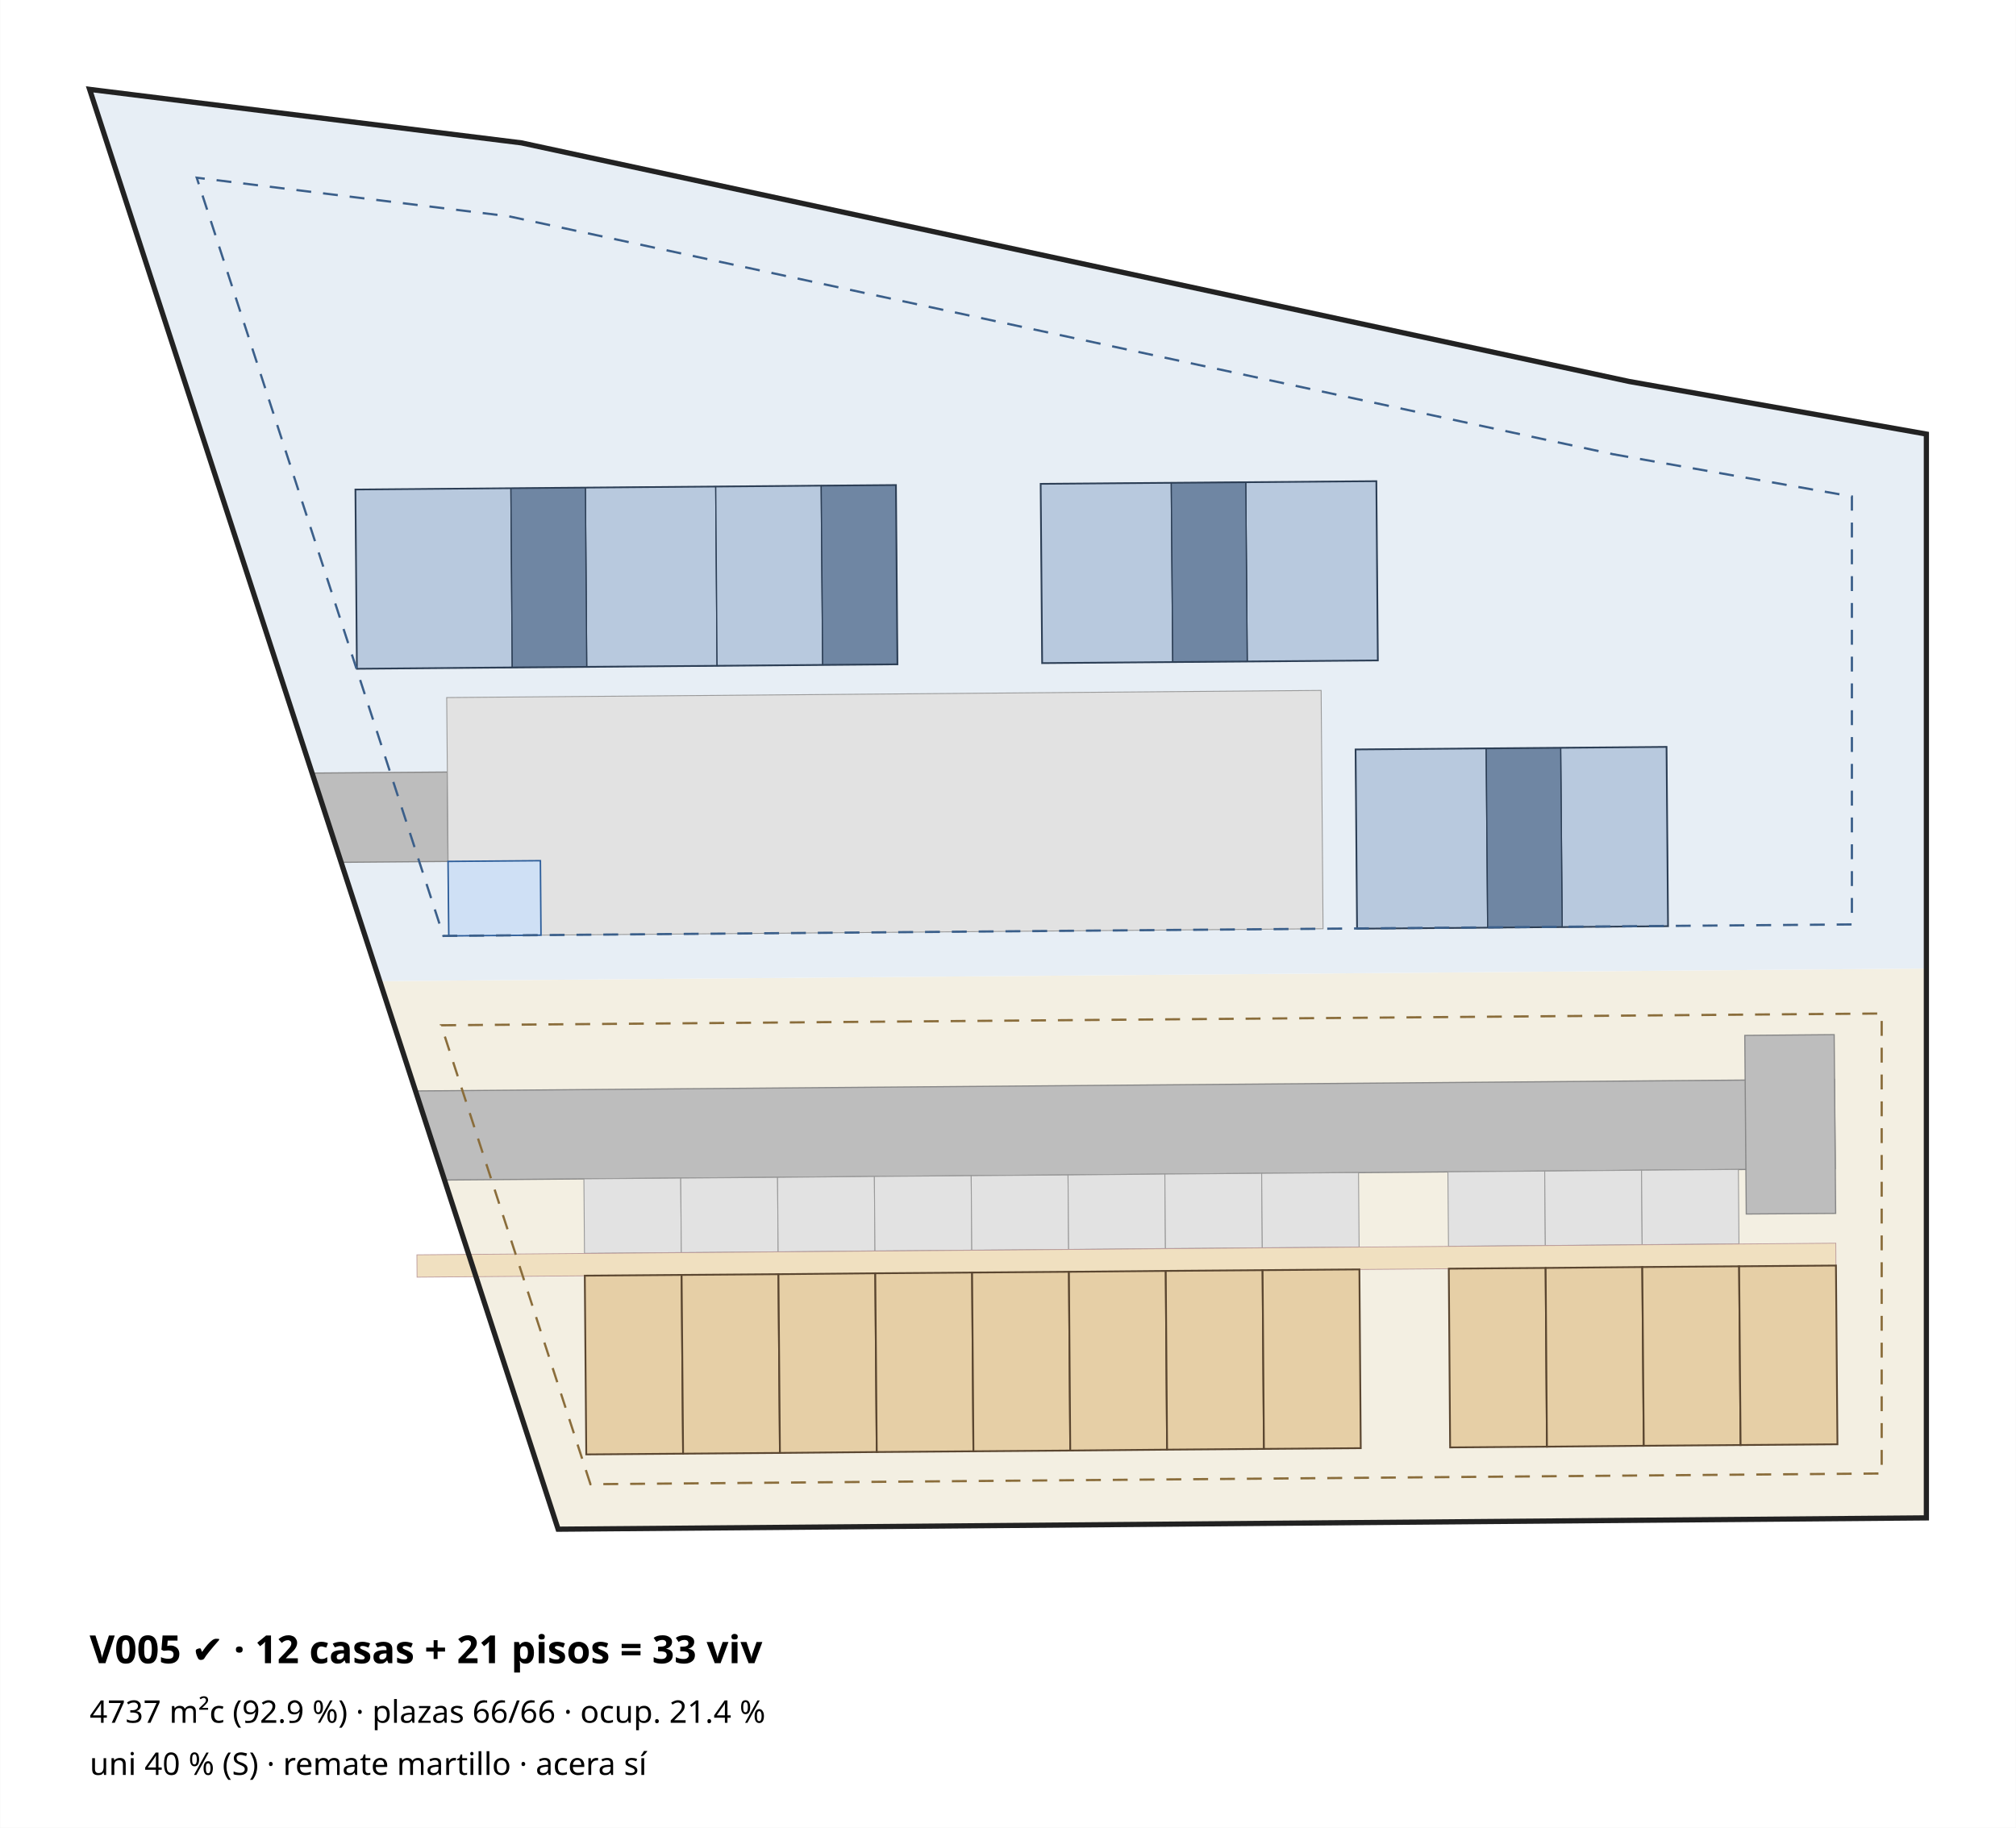
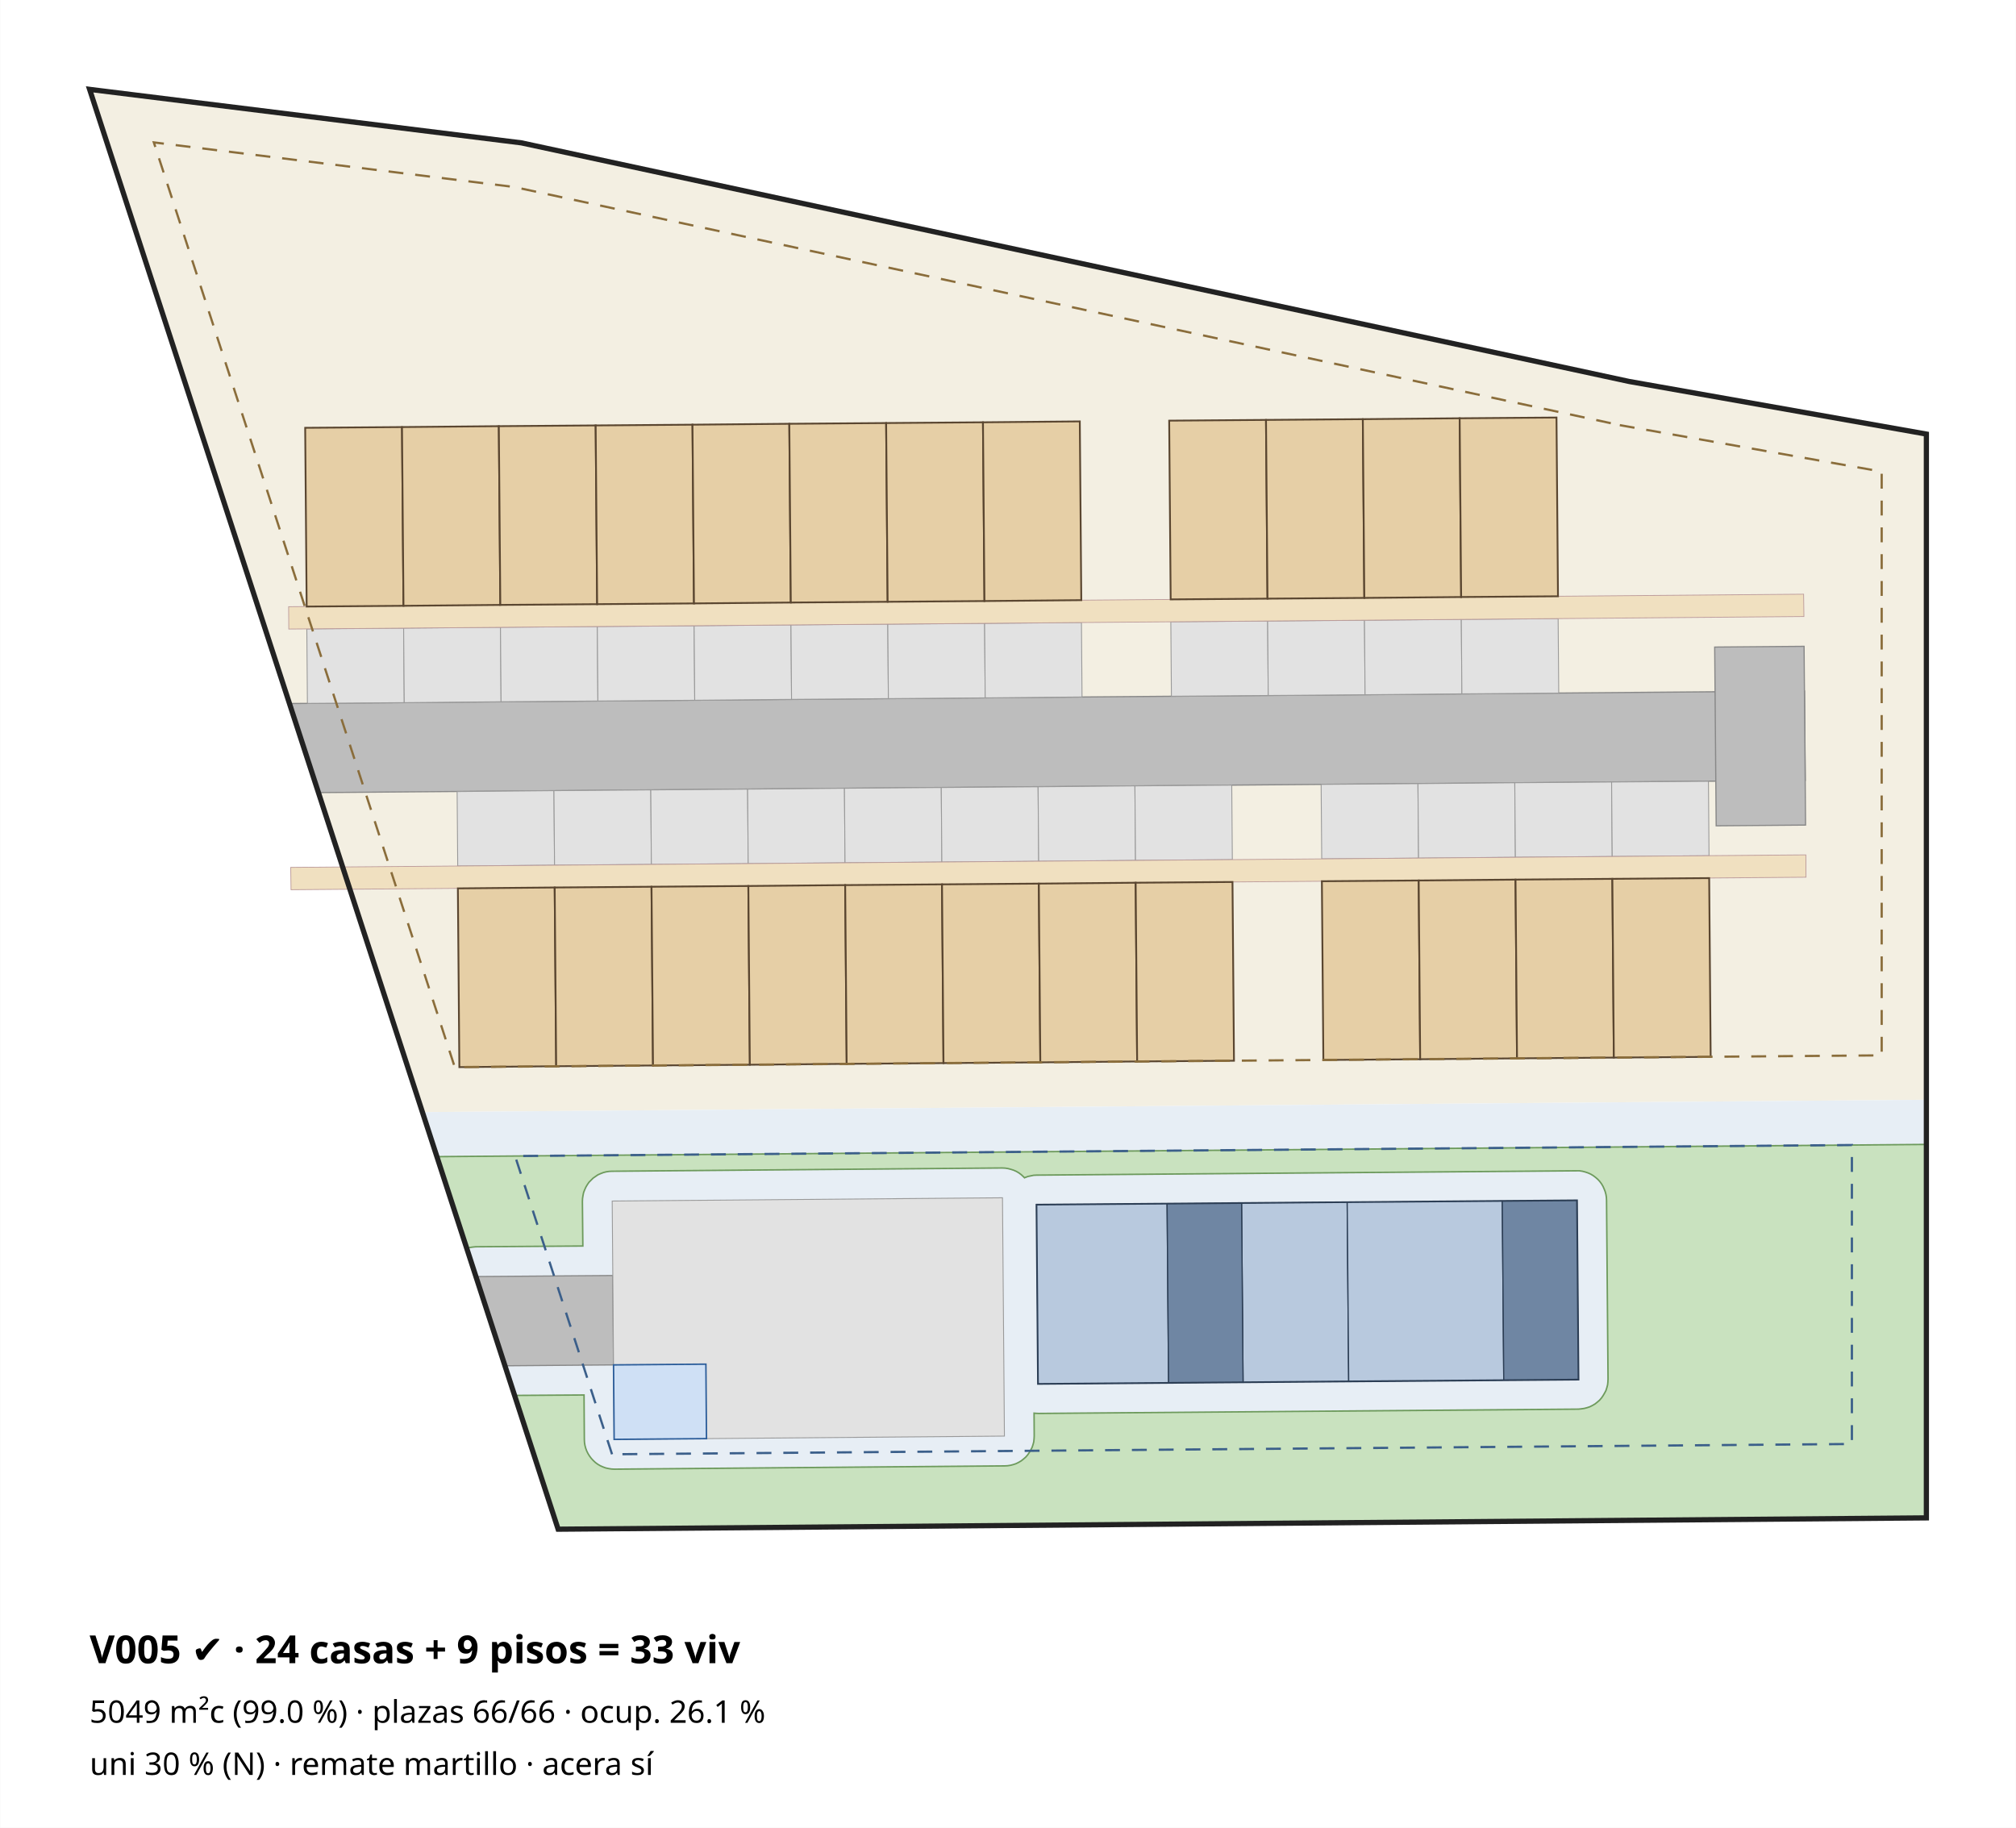
<svg xmlns="http://www.w3.org/2000/svg" viewBox="0 0 135.3 122.7" width="1082" height="981" font-family="sans-serif">
  <rect width="100%" height="100%" fill="#fff" />
  <g>
-     <path d="M129.30,101.90 L37.45,102.66 L25.48,65.87 L129.30,65.02 L129.30,101.90 Z" fill="#f3efe2" stroke="none" stroke-width="0" />
-     <path d="M129.30,65.02 L25.48,65.87 L6.00,6.00 L34.98,9.59 L109.35,25.61 L129.30,29.14 L129.30,65.02 Z" fill="#e7eef5" stroke="none" stroke-width="0" />
-     <path d="M27.88,73.24 L123.13,72.46 L123.18,78.46 L29.82,79.22 L27.88,73.24 Z" fill="#bdbdbd" stroke="#888" stroke-width="0.08" />
-     <path d="M117.21,81.50 L117.11,69.51 L123.11,69.46 L123.21,81.46 L117.21,81.50 Z" fill="#bdbdbd" stroke="#888" stroke-width="0.08" />
-     <path d="M20.94,51.90 L30.01,51.83 L30.06,57.83 L22.88,57.89 L20.94,51.90 Z" fill="#bdbdbd" stroke="#888" stroke-width="0.08" />
-     <path d="M88.80,62.35 L88.67,46.35 L29.97,46.83 L30.11,62.83 L88.80,62.35 Z" fill="#e2e2e2" stroke="#999" stroke-width="0.06" />
-     <path d="M36.30,62.78 L36.26,57.78 L30.06,57.83 L30.11,62.83 L36.30,62.78 Z" fill="#cfe0f5" stroke="#2c5d9a" stroke-width="0.1" />
-     <path d="M45.72,84.09 L45.68,79.09 L39.18,79.14 L39.22,84.14 L45.72,84.09 Z" fill="#e2e2e2" stroke="#999" stroke-width="0.06" />
-     <path d="M52.22,84.04 L52.18,79.04 L45.68,79.09 L45.72,84.09 L52.22,84.04 Z" fill="#e2e2e2" stroke="#999" stroke-width="0.06" />
-     <path d="M58.72,83.98 L58.68,78.98 L52.18,79.04 L52.22,84.04 L58.72,83.98 Z" fill="#e2e2e2" stroke="#999" stroke-width="0.06" />
-     <path d="M65.22,83.93 L65.18,78.93 L58.68,78.98 L58.72,83.98 L65.22,83.93 Z" fill="#e2e2e2" stroke="#999" stroke-width="0.06" />
-     <path d="M71.72,83.88 L71.68,78.88 L65.18,78.93 L65.22,83.93 L71.72,83.88 Z" fill="#e2e2e2" stroke="#999" stroke-width="0.06" />
-     <path d="M78.22,83.82 L78.18,78.82 L71.68,78.88 L71.72,83.88 L78.22,83.82 Z" fill="#e2e2e2" stroke="#999" stroke-width="0.06" />
-     <path d="M84.72,83.77 L84.68,78.77 L78.18,78.82 L78.22,83.82 L84.72,83.77 Z" fill="#e2e2e2" stroke="#999" stroke-width="0.06" />
-     <path d="M91.22,83.72 L91.18,78.72 L84.68,78.77 L84.72,83.77 L91.22,83.72 Z" fill="#e2e2e2" stroke="#999" stroke-width="0.06" />
-     <path d="M103.72,83.62 L103.68,78.62 L97.18,78.67 L97.22,83.67 L103.72,83.62 Z" fill="#e2e2e2" stroke="#999" stroke-width="0.06" />
-     <path d="M110.22,83.56 L110.18,78.56 L103.68,78.62 L103.72,83.62 L110.22,83.56 Z" fill="#e2e2e2" stroke="#999" stroke-width="0.06" />
-     <path d="M116.72,83.51 L116.68,78.51 L110.18,78.56 L110.22,83.56 L116.72,83.51 Z" fill="#e2e2e2" stroke="#999" stroke-width="0.06" />
-     <path d="M123.23,84.96 L123.22,83.46 L27.97,84.24 L27.98,85.74 L123.23,84.96 Z" fill="#f0e0c0" stroke="#b99" stroke-width="0.05" />
-     <path d="M45.84,97.59 L45.74,85.59 L39.24,85.64 L39.34,97.64 L45.84,97.59 Z" fill="#e6cfa6" stroke="#5a4630" stroke-width="0.12" />
-     <path d="M52.34,97.54 L52.24,85.54 L45.74,85.59 L45.84,97.59 L52.34,97.54 Z" fill="#e6cfa6" stroke="#5a4630" stroke-width="0.12" />
-     <path d="M58.84,97.48 L58.74,85.48 L52.24,85.54 L52.34,97.54 L58.84,97.48 Z" fill="#e6cfa6" stroke="#5a4630" stroke-width="0.12" />
-     <path d="M65.33,97.43 L65.24,85.43 L58.74,85.48 L58.84,97.48 L65.33,97.43 Z" fill="#e6cfa6" stroke="#5a4630" stroke-width="0.12" />
-     <path d="M71.83,97.38 L71.74,85.38 L65.24,85.43 L65.33,97.43 L71.83,97.38 Z" fill="#e6cfa6" stroke="#5a4630" stroke-width="0.12" />
-     <path d="M78.33,97.32 L78.24,85.32 L71.74,85.38 L71.83,97.38 L78.33,97.32 Z" fill="#e6cfa6" stroke="#5a4630" stroke-width="0.12" />
-     <path d="M84.83,97.27 L84.74,85.27 L78.24,85.32 L78.33,97.32 L84.83,97.27 Z" fill="#e6cfa6" stroke="#5a4630" stroke-width="0.12" />
-     <path d="M91.33,97.22 L91.24,85.22 L84.74,85.27 L84.83,97.27 L91.33,97.22 Z" fill="#e6cfa6" stroke="#5a4630" stroke-width="0.12" />
-     <path d="M103.83,97.12 L103.74,85.12 L97.24,85.17 L97.33,97.17 L103.83,97.12 Z" fill="#e6cfa6" stroke="#5a4630" stroke-width="0.12" />
-     <path d="M110.33,97.06 L110.23,85.06 L103.74,85.12 L103.83,97.12 L110.33,97.06 Z" fill="#e6cfa6" stroke="#5a4630" stroke-width="0.12" />
-     <path d="M116.83,97.01 L116.73,85.01 L110.23,85.06 L110.33,97.06 L116.83,97.01 Z" fill="#e6cfa6" stroke="#5a4630" stroke-width="0.12" />
-     <path d="M123.33,96.96 L123.23,84.96 L116.73,85.01 L116.83,97.01 L123.33,96.96 Z" fill="#e6cfa6" stroke="#5a4630" stroke-width="0.12" />
-     <path d="M111.94,62.16 L111.84,50.16 L91.00,50.33 L91.10,62.33 L111.94,62.16 Z" fill="#9fb4cc" stroke="#2c3e55" stroke-width="0.15" />
-     <path d="M60.21,44.58 L60.11,32.58 L23.86,32.88 L23.96,44.88 L60.21,44.58 Z" fill="#9fb4cc" stroke="#2c3e55" stroke-width="0.15" />
-     <path d="M92.46,44.32 L92.36,32.32 L69.86,32.50 L69.96,44.50 L92.46,44.32 Z" fill="#9fb4cc" stroke="#2c3e55" stroke-width="0.15" />
-     <path d="M99.85,62.26 L99.75,50.26 L91.00,50.33 L91.10,62.33 L99.85,62.26 Z" fill="#b8c9de" stroke="#2c3e55" stroke-width="0.08" />
-     <path d="M111.94,62.16 L111.84,50.16 L104.75,50.22 L104.85,62.22 L111.94,62.16 Z" fill="#b8c9de" stroke="#2c3e55" stroke-width="0.08" />
-     <path d="M34.37,44.79 L34.28,32.79 L23.86,32.88 L23.96,44.88 L34.37,44.79 Z" fill="#b8c9de" stroke="#2c3e55" stroke-width="0.08" />
-     <path d="M48.12,44.68 L48.03,32.68 L39.28,32.75 L39.37,44.75 L48.12,44.68 Z" fill="#b8c9de" stroke="#2c3e55" stroke-width="0.08" />
-     <path d="M55.21,44.62 L55.11,32.62 L48.03,32.68 L48.12,44.68 L55.21,44.62 Z" fill="#b8c9de" stroke="#2c3e55" stroke-width="0.08" />
-     <path d="M78.71,44.43 L78.61,32.43 L69.86,32.50 L69.96,44.50 L78.71,44.43 Z" fill="#b8c9de" stroke="#2c3e55" stroke-width="0.08" />
-     <path d="M92.46,44.32 L92.36,32.32 L83.61,32.39 L83.71,44.39 L92.46,44.32 Z" fill="#b8c9de" stroke="#2c3e55" stroke-width="0.08" />
-     <path d="M104.85,62.22 L104.75,50.22 L99.75,50.26 L99.85,62.26 L104.85,62.22 Z" fill="#6f86a3" stroke="#2c3e55" stroke-width="0.08" />
-     <path d="M39.37,44.75 L39.28,32.75 L34.28,32.79 L34.37,44.79 L39.37,44.75 Z" fill="#6f86a3" stroke="#2c3e55" stroke-width="0.08" />
-     <path d="M60.21,44.58 L60.11,32.58 L55.11,32.62 L55.21,44.62 L60.21,44.58 Z" fill="#6f86a3" stroke="#2c3e55" stroke-width="0.08" />
-     <path d="M83.71,44.39 L83.61,32.39 L78.61,32.43 L78.71,44.43 L83.71,44.39 Z" fill="#6f86a3" stroke="#2c3e55" stroke-width="0.08" />
-     <path d="M39.62,99.64 L29.60,68.83 L126.30,68.04 L126.30,98.92 L39.62,99.64 Z" fill="none" stroke="#8a6d3b" stroke-width="0.15" stroke-dasharray="1,0.8" />
-     <path d="M108.30,30.50 L108.39,30.51 L108.48,30.53 L124.30,33.33 L124.30,62.06 L29.75,62.83 L13.19,11.93 L34.14,14.52 L108.30,30.50 Z" fill="none" stroke="#3b5f8a" stroke-width="0.15" stroke-dasharray="1,0.8" />
+     <path d="M129.30,73.83 L28.34,74.66 L6.00,6.00 L34.98,9.59 L109.35,25.61 L129.30,29.14 L129.30,73.83 Z" fill="#f3efe2" stroke="none" stroke-width="0" />
+     <path d="M129.30,101.90 L37.45,102.66 L28.34,74.66 L129.30,73.83 L129.30,101.90 Z" fill="#e7eef5" stroke="none" stroke-width="0" />
+     <path d="M34.53,93.68 L39.19,93.65 L39.21,96.65 L39.22,96.84 L39.25,97.03 L39.30,97.22 L39.37,97.41 L39.46,97.59 L39.56,97.75 L39.68,97.91 L39.81,98.05 L39.96,98.19 L40.11,98.30 L40.28,98.40 L40.46,98.48 L40.65,98.55 L40.84,98.59 L41.03,98.62 L41.23,98.63 L67.43,98.41 L67.62,98.40 L67.82,98.37 L68.01,98.32 L68.19,98.26 L68.37,98.17 L68.54,98.07 L68.69,97.95 L68.84,97.82 L68.97,97.67 L69.08,97.51 L69.18,97.34 L69.27,97.16 L69.33,96.98 L69.38,96.79 L69.40,96.59 L69.41,96.40 L69.40,94.87 L69.50,94.88 L69.70,94.89 L105.95,94.60 L106.14,94.58 L106.34,94.55 L106.53,94.50 L106.71,94.44 L106.89,94.35 L107.06,94.25 L107.21,94.13 L107.36,94.00 L107.49,93.85 L107.60,93.69 L107.70,93.52 L107.79,93.35 L107.85,93.16 L107.90,92.97 L107.92,92.78 L107.93,92.58 L107.83,80.58 L107.82,80.38 L107.79,80.19 L107.74,80.00 L107.67,79.82 L107.59,79.64 L107.49,79.47 L107.37,79.31 L107.24,79.17 L107.09,79.04 L106.93,78.92 L106.76,78.82 L106.58,78.74 L106.40,78.68 L106.21,78.63 L106.01,78.60 L105.82,78.60 L69.57,78.89 L69.37,78.90 L69.18,78.94 L68.99,78.98 L68.80,79.05 L68.76,79.07 L68.68,78.99 L68.54,78.86 L68.38,78.74 L68.21,78.64 L68.03,78.56 L67.84,78.50 L67.65,78.45 L67.46,78.42 L67.26,78.41 L41.06,78.63 L40.87,78.64 L40.67,78.67 L40.48,78.72 L40.30,78.79 L40.12,78.87 L39.96,78.98 L39.80,79.09 L39.66,79.23 L39.52,79.37 L39.41,79.53 L39.31,79.70 L39.23,79.88 L39.16,80.06 L39.12,80.26 L39.09,80.45 L39.08,80.65 L39.11,83.65 L31.92,83.70 L31.72,83.72 L31.52,83.75 L31.33,83.80 L31.31,83.80 L29.31,77.65 L129.30,76.83 L129.30,101.90 L37.45,102.66 L34.53,93.68 Z" fill="#c9e2bf" stroke="#6d9a5c" stroke-width="0.1" />
+     <path d="M19.41,47.23 L121.12,46.39 L121.17,52.39 L21.36,53.21 L19.41,47.23 Z" fill="#bdbdbd" stroke="#888" stroke-width="0.08" />
+     <path d="M115.19,55.44 L115.09,43.44 L121.09,43.39 L121.19,55.39 L115.19,55.44 Z" fill="#bdbdbd" stroke="#888" stroke-width="0.08" />
+     <path d="M31.93,85.70 L41.12,85.63 L41.17,91.63 L33.88,91.69 L31.93,85.70 Z" fill="#bdbdbd" stroke="#888" stroke-width="0.08" />
+     <path d="M67.41,96.41 L67.28,80.41 L41.08,80.63 L41.21,96.63 L67.41,96.41 Z" fill="#e2e2e2" stroke="#999" stroke-width="0.06" />
+     <path d="M47.41,96.58 L47.37,91.58 L41.17,91.63 L41.21,96.63 L47.41,96.58 Z" fill="#cfe0f5" stroke="#2c5d9a" stroke-width="0.1" />
+     <path d="M27.12,47.17 L27.08,42.17 L20.58,42.22 L20.62,47.22 L27.12,47.17 Z" fill="#e2e2e2" stroke="#999" stroke-width="0.06" />
+     <path d="M37.21,58.08 L37.17,53.08 L30.67,53.14 L30.71,58.14 L37.21,58.08 Z" fill="#e2e2e2" stroke="#999" stroke-width="0.06" />
+     <path d="M33.62,47.11 L33.58,42.11 L27.08,42.17 L27.12,47.17 L33.62,47.11 Z" fill="#e2e2e2" stroke="#999" stroke-width="0.06" />
+     <path d="M43.71,58.03 L43.67,53.03 L37.17,53.08 L37.21,58.08 L43.71,58.03 Z" fill="#e2e2e2" stroke="#999" stroke-width="0.06" />
+     <path d="M40.12,47.06 L40.08,42.06 L33.58,42.11 L33.62,47.11 L40.12,47.06 Z" fill="#e2e2e2" stroke="#999" stroke-width="0.06" />
+     <path d="M50.21,57.98 L50.17,52.98 L43.67,53.03 L43.71,58.03 L50.21,57.98 Z" fill="#e2e2e2" stroke="#999" stroke-width="0.06" />
+     <path d="M46.62,47.01 L46.58,42.01 L40.08,42.06 L40.12,47.06 L46.62,47.01 Z" fill="#e2e2e2" stroke="#999" stroke-width="0.06" />
+     <path d="M56.71,57.92 L56.67,52.92 L50.17,52.98 L50.21,57.98 L56.71,57.92 Z" fill="#e2e2e2" stroke="#999" stroke-width="0.06" />
+     <path d="M53.12,46.95 L53.08,41.95 L46.58,42.01 L46.62,47.01 L53.12,46.95 Z" fill="#e2e2e2" stroke="#999" stroke-width="0.06" />
+     <path d="M63.21,57.87 L63.17,52.87 L56.67,52.92 L56.71,57.92 L63.21,57.87 Z" fill="#e2e2e2" stroke="#999" stroke-width="0.06" />
+     <path d="M59.62,46.90 L59.58,41.90 L53.08,41.95 L53.12,46.95 L59.62,46.90 Z" fill="#e2e2e2" stroke="#999" stroke-width="0.06" />
+     <path d="M69.71,57.82 L69.67,52.82 L63.17,52.87 L63.21,57.87 L69.71,57.82 Z" fill="#e2e2e2" stroke="#999" stroke-width="0.06" />
+     <path d="M66.12,46.85 L66.08,41.85 L59.58,41.90 L59.62,46.90 L66.12,46.85 Z" fill="#e2e2e2" stroke="#999" stroke-width="0.06" />
+     <path d="M76.21,57.76 L76.17,52.76 L69.67,52.82 L69.71,57.82 L76.21,57.76 Z" fill="#e2e2e2" stroke="#999" stroke-width="0.06" />
+     <path d="M72.62,46.79 L72.58,41.79 L66.08,41.85 L66.12,46.85 L72.62,46.79 Z" fill="#e2e2e2" stroke="#999" stroke-width="0.06" />
+     <path d="M82.71,57.71 L82.67,52.71 L76.17,52.76 L76.21,57.76 L82.71,57.71 Z" fill="#e2e2e2" stroke="#999" stroke-width="0.06" />
+     <path d="M85.12,46.69 L85.08,41.69 L78.58,41.74 L78.62,46.74 L85.12,46.69 Z" fill="#e2e2e2" stroke="#999" stroke-width="0.06" />
+     <path d="M95.21,57.61 L95.17,52.61 L88.67,52.66 L88.71,57.66 L95.21,57.61 Z" fill="#e2e2e2" stroke="#999" stroke-width="0.06" />
+     <path d="M91.62,46.64 L91.58,41.64 L85.08,41.69 L85.12,46.69 L91.62,46.64 Z" fill="#e2e2e2" stroke="#999" stroke-width="0.06" />
+     <path d="M101.71,57.55 L101.67,52.55 L95.17,52.61 L95.21,57.61 L101.71,57.55 Z" fill="#e2e2e2" stroke="#999" stroke-width="0.06" />
+     <path d="M98.12,46.58 L98.08,41.58 L91.58,41.64 L91.62,46.64 L98.12,46.58 Z" fill="#e2e2e2" stroke="#999" stroke-width="0.06" />
+     <path d="M108.21,57.50 L108.17,52.50 L101.67,52.55 L101.71,57.55 L108.21,57.50 Z" fill="#e2e2e2" stroke="#999" stroke-width="0.06" />
+     <path d="M104.62,46.53 L104.58,41.53 L98.08,41.58 L98.12,46.58 L104.62,46.53 Z" fill="#e2e2e2" stroke="#999" stroke-width="0.06" />
+     <path d="M114.71,57.45 L114.67,52.45 L108.17,52.50 L108.21,57.50 L114.71,57.45 Z" fill="#e2e2e2" stroke="#999" stroke-width="0.06" />
+     <path d="M121.22,58.89 L121.21,57.39 L19.50,58.23 L19.52,59.73 L121.22,58.89 Z" fill="#f0e0c0" stroke="#b99" stroke-width="0.05" />
+     <path d="M121.08,41.39 L121.06,39.89 L19.36,40.73 L19.37,42.23 L121.08,41.39 Z" fill="#f0e0c0" stroke="#b99" stroke-width="0.05" />
+     <path d="M27.07,40.67 L26.97,28.67 L20.47,28.72 L20.57,40.72 L27.07,40.67 Z" fill="#e6cfa6" stroke="#5a4630" stroke-width="0.12" />
+     <path d="M37.32,71.58 L37.22,59.58 L30.72,59.64 L30.82,71.64 L37.32,71.58 Z" fill="#e6cfa6" stroke="#5a4630" stroke-width="0.12" />
+     <path d="M33.57,40.61 L33.47,28.61 L26.97,28.67 L27.07,40.67 L33.57,40.61 Z" fill="#e6cfa6" stroke="#5a4630" stroke-width="0.12" />
+     <path d="M43.82,71.53 L43.72,59.53 L37.22,59.58 L37.32,71.58 L43.82,71.53 Z" fill="#e6cfa6" stroke="#5a4630" stroke-width="0.12" />
+     <path d="M40.07,40.56 L39.97,28.56 L33.47,28.61 L33.57,40.61 L40.07,40.56 Z" fill="#e6cfa6" stroke="#5a4630" stroke-width="0.12" />
+     <path d="M50.32,71.48 L50.22,59.48 L43.72,59.53 L43.82,71.53 L50.32,71.48 Z" fill="#e6cfa6" stroke="#5a4630" stroke-width="0.12" />
+     <path d="M46.57,40.51 L46.47,28.51 L39.97,28.56 L40.07,40.56 L46.57,40.51 Z" fill="#e6cfa6" stroke="#5a4630" stroke-width="0.12" />
+     <path d="M56.82,71.42 L56.72,59.42 L50.22,59.48 L50.32,71.48 L56.82,71.42 Z" fill="#e6cfa6" stroke="#5a4630" stroke-width="0.12" />
+     <path d="M53.07,40.45 L52.97,28.45 L46.47,28.51 L46.57,40.51 L53.07,40.45 Z" fill="#e6cfa6" stroke="#5a4630" stroke-width="0.12" />
+     <path d="M63.32,71.37 L63.22,59.37 L56.72,59.42 L56.82,71.42 L63.32,71.37 Z" fill="#e6cfa6" stroke="#5a4630" stroke-width="0.12" />
+     <path d="M59.57,40.40 L59.47,28.40 L52.97,28.45 L53.07,40.45 L59.57,40.40 Z" fill="#e6cfa6" stroke="#5a4630" stroke-width="0.12" />
+     <path d="M69.82,71.32 L69.72,59.32 L63.22,59.37 L63.32,71.37 L69.82,71.32 Z" fill="#e6cfa6" stroke="#5a4630" stroke-width="0.12" />
+     <path d="M66.07,40.35 L65.97,28.35 L59.47,28.40 L59.57,40.40 L66.07,40.35 Z" fill="#e6cfa6" stroke="#5a4630" stroke-width="0.12" />
+     <path d="M76.32,71.26 L76.22,59.26 L69.72,59.32 L69.82,71.32 L76.32,71.26 Z" fill="#e6cfa6" stroke="#5a4630" stroke-width="0.12" />
+     <path d="M72.57,40.29 L72.47,28.29 L65.97,28.35 L66.07,40.35 L72.57,40.29 Z" fill="#e6cfa6" stroke="#5a4630" stroke-width="0.12" />
+     <path d="M82.82,71.21 L82.72,59.21 L76.22,59.26 L76.32,71.26 L82.82,71.21 Z" fill="#e6cfa6" stroke="#5a4630" stroke-width="0.12" />
+     <path d="M85.07,40.19 L84.97,28.19 L78.47,28.24 L78.57,40.24 L85.07,40.19 Z" fill="#e6cfa6" stroke="#5a4630" stroke-width="0.12" />
+     <path d="M95.32,71.11 L95.22,59.11 L88.72,59.16 L88.82,71.16 L95.32,71.11 Z" fill="#e6cfa6" stroke="#5a4630" stroke-width="0.12" />
+     <path d="M91.57,40.14 L91.47,28.14 L84.97,28.19 L85.07,40.19 L91.57,40.14 Z" fill="#e6cfa6" stroke="#5a4630" stroke-width="0.12" />
+     <path d="M101.82,71.05 L101.72,59.05 L95.22,59.11 L95.32,71.11 L101.82,71.05 Z" fill="#e6cfa6" stroke="#5a4630" stroke-width="0.12" />
+     <path d="M98.07,40.08 L97.97,28.08 L91.47,28.14 L91.57,40.14 L98.07,40.08 Z" fill="#e6cfa6" stroke="#5a4630" stroke-width="0.12" />
+     <path d="M108.32,71.00 L108.22,59.00 L101.72,59.05 L101.82,71.05 L108.32,71.00 Z" fill="#e6cfa6" stroke="#5a4630" stroke-width="0.12" />
+     <path d="M104.57,40.03 L104.47,28.03 L97.97,28.08 L98.07,40.08 L104.57,40.03 Z" fill="#e6cfa6" stroke="#5a4630" stroke-width="0.12" />
+     <path d="M114.82,70.95 L114.72,58.95 L108.22,59.00 L108.32,71.00 L114.82,70.95 Z" fill="#e6cfa6" stroke="#5a4630" stroke-width="0.12" />
+     <path d="M105.93,92.60 L105.83,80.60 L69.58,80.89 L69.68,92.89 L105.93,92.60 Z" fill="#9fb4cc" stroke="#2c3e55" stroke-width="0.15" />
+     <path d="M78.43,92.82 L78.33,80.82 L69.58,80.89 L69.68,92.89 L78.43,92.82 Z" fill="#b8c9de" stroke="#2c3e55" stroke-width="0.08" />
+     <path d="M90.52,92.72 L90.42,80.72 L83.33,80.78 L83.43,92.78 L90.52,92.72 Z" fill="#b8c9de" stroke="#2c3e55" stroke-width="0.08" />
+     <path d="M100.93,92.64 L100.83,80.64 L90.42,80.72 L90.52,92.72 L100.93,92.64 Z" fill="#b8c9de" stroke="#2c3e55" stroke-width="0.08" />
+     <path d="M83.43,92.78 L83.33,80.78 L78.33,80.82 L78.43,92.82 L83.43,92.78 Z" fill="#6f86a3" stroke="#2c3e55" stroke-width="0.08" />
+     <path d="M105.93,92.60 L105.83,80.60 L100.83,80.64 L100.93,92.64 L105.93,92.60 Z" fill="#6f86a3" stroke="#2c3e55" stroke-width="0.08" />
+     <path d="M108.72,28.54 L108.77,28.55 L108.83,28.56 L126.30,31.66 L126.30,70.85 L30.51,71.64 L10.31,9.56 L34.48,12.55 L108.72,28.54 Z" fill="none" stroke="#8a6d3b" stroke-width="0.15" stroke-dasharray="1,0.8" />
+     <path d="M41.07,97.63 L34.56,77.61 L124.30,76.87 L124.30,96.94 L41.07,97.63 Z" fill="none" stroke="#3b5f8a" stroke-width="0.15" stroke-dasharray="1,0.8" />
    <path d="M129.30,29.14 L129.30,101.90 L37.45,102.66 L6.00,6.00 L34.98,9.59 L109.35,25.61 L129.30,29.14 Z" fill="none" stroke="#222" stroke-width="0.35" />
  </g>
-   <text x="6" y="111.66" font-size="2.6" font-weight="bold">V005 ✔ · 12 casas + 21 pisos = 33 viv</text>
-   <text x="6" y="115.66" font-size="2.1">4737 m²c (92.9 %) · plazas 66/66 · ocup. 21.4 %</text>
-   <text x="6" y="119.16" font-size="2.1">uni 40 % (S) · remate martillo · acera sí</text>
+   <text x="6" y="111.66" font-size="2.6" font-weight="bold">V005 ✔ · 24 casas + 9 pisos = 33 viv</text>
+   <text x="6" y="115.66" font-size="2.1">5049 m²c (99.0 %) · plazas 66/66 · ocup. 26.1 %</text>
+   <text x="6" y="119.16" font-size="2.1">uni 30 % (N) · remate martillo · acera sí</text>
</svg>
